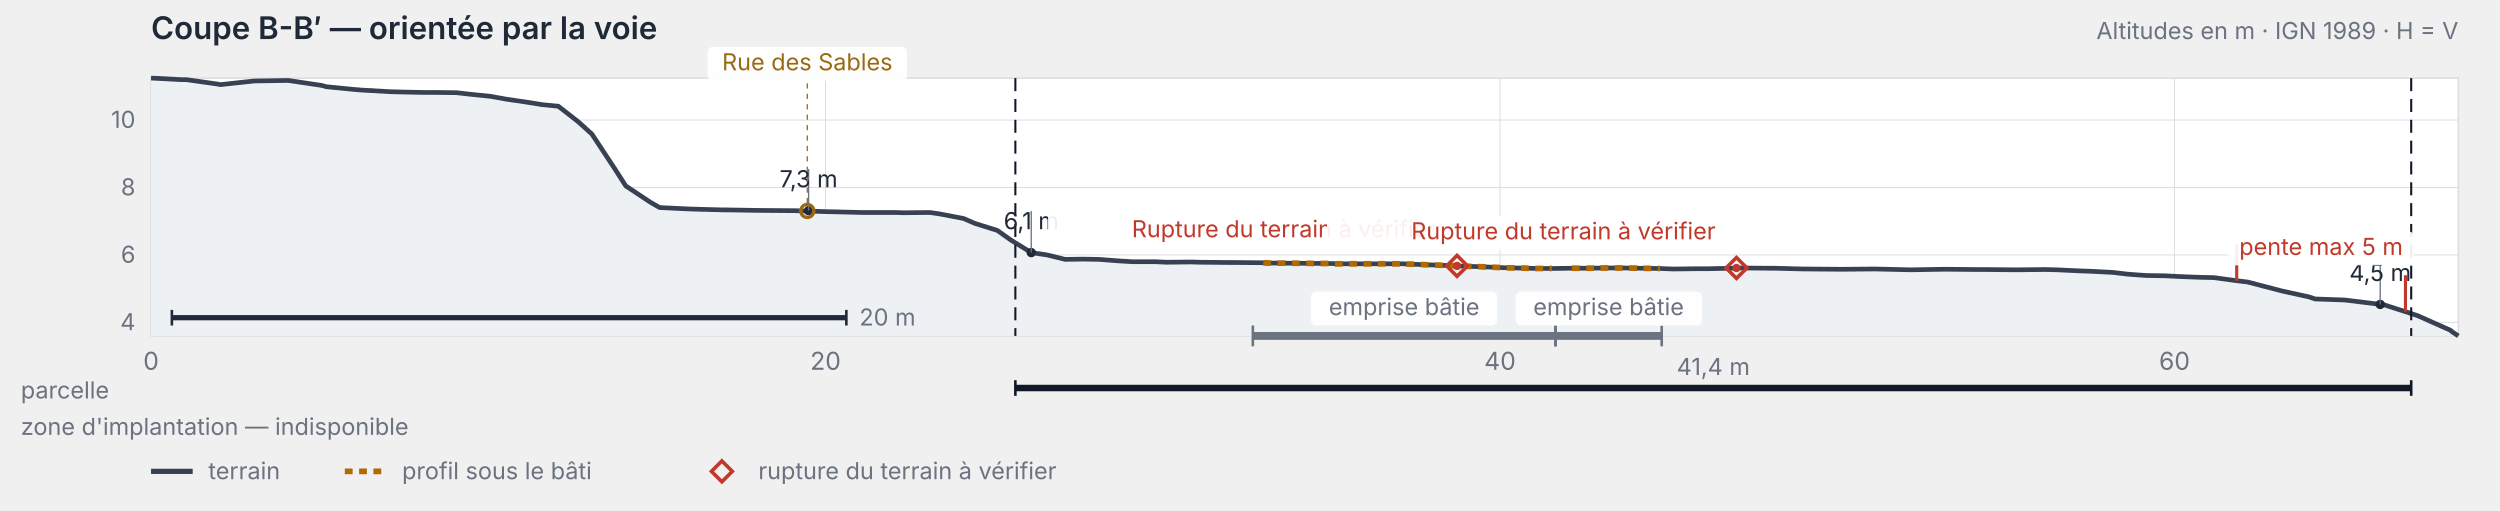
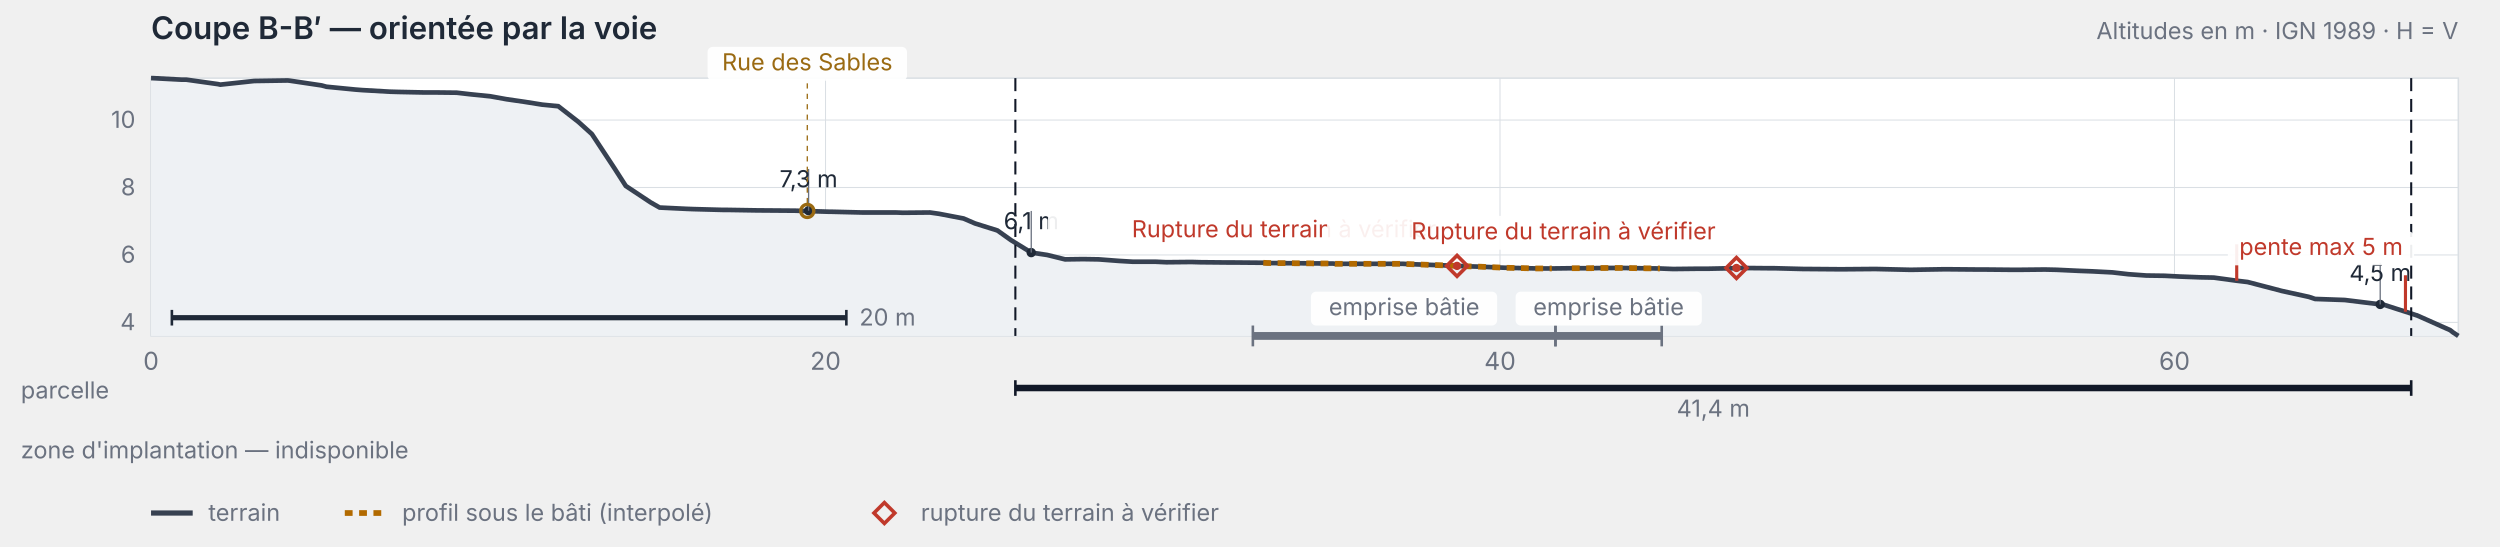
- <svg xmlns="http://www.w3.org/2000/svg" viewBox="0 0 960 196" width="960" height="196" role="img" aria-label="Coupe B-B′ — orientée par la voie" font-family="Inter, Helvetica, Arial, sans-serif" data-plot-x0="58.0" data-plot-x1="944.0" style="background:#ffffff">
+ <svg xmlns="http://www.w3.org/2000/svg" viewBox="0 0 960 210" width="960" height="210" role="img" aria-label="Coupe B-B′ — orientée par la voie" font-family="Inter, Helvetica, Arial, sans-serif" data-plot-x0="58.0" data-plot-x1="944.0" style="background:#ffffff">
  <text x="58" y="15" font-size="12" font-weight="600" fill="#1f2937">Coupe B-B′ — orientée par la voie</text>
  <text x="944" y="15" text-anchor="end" font-size="9" fill="#6b7280">Altitudes en m · IGN 1989 · H = V</text>
  <rect x="58.0" y="30" width="886.0" height="99.0" fill="#ffffff" stroke="#dadfe4" stroke-width="0.6" />
  <line x1="58.0" y1="30" x2="58.0" y2="129.0" stroke="#dadfe4" stroke-width="0.4" />
  <text x="58.0" y="142.0" text-anchor="middle" font-size="9.5" fill="#6b7280">0</text>
  <line x1="317.0" y1="30" x2="317.0" y2="129.0" stroke="#dadfe4" stroke-width="0.4" />
  <text x="317.0" y="142.0" text-anchor="middle" font-size="9.5" fill="#6b7280">20</text>
  <line x1="576.0" y1="30" x2="576.0" y2="129.0" stroke="#dadfe4" stroke-width="0.4" />
  <text x="576.0" y="142.0" text-anchor="middle" font-size="9.5" fill="#6b7280">40</text>
  <line x1="835.0" y1="30" x2="835.0" y2="129.0" stroke="#dadfe4" stroke-width="0.4" />
  <text x="835.0" y="142.0" text-anchor="middle" font-size="9.5" fill="#6b7280">60</text>
  <line x1="58.0" y1="123.8" x2="944.0" y2="123.8" stroke="#dadfe4" stroke-width="0.4" />
  <text x="52.0" y="126.8" text-anchor="end" font-size="9" fill="#6b7280">4</text>
  <line x1="58.0" y1="97.9" x2="944.0" y2="97.9" stroke="#dadfe4" stroke-width="0.4" />
  <text x="52.0" y="100.9" text-anchor="end" font-size="9" fill="#6b7280">6</text>
  <line x1="58.0" y1="72.0" x2="944.0" y2="72.0" stroke="#dadfe4" stroke-width="0.4" />
  <text x="52.0" y="75.0" text-anchor="end" font-size="9" fill="#6b7280">8</text>
  <line x1="58.0" y1="46.1" x2="944.0" y2="46.1" stroke="#dadfe4" stroke-width="0.4" />
  <text x="52.0" y="49.1" text-anchor="end" font-size="9" fill="#6b7280">10</text>
  <polygon points="58.0,30.0 58.6,30.0 69.9,30.6 71.6,30.6 83.7,32.3 84.6,32.5 97.6,31.1 97.6,31.1 97.6,31.1 110.5,30.9 111.4,31.0 123.5,32.8 125.3,33.3 136.5,34.4 139.1,34.6 149.5,35.2 152.9,35.3 162.5,35.5 166.8,35.5 175.4,35.6 180.6,36.2 188.4,37.0 194.5,38.1 201.4,39.1 208.3,40.2 214.4,40.8 222.1,46.8 227.3,51.5 236.0,64.7 240.3,71.4 249.8,77.7 253.3,79.7 263.7,80.2 266.3,80.3 277.5,80.6 279.2,80.6 291.4,80.8 292.2,80.8 304.8,80.9 305.2,80.9 305.2,80.9 318.2,81.3 319.0,81.3 331.1,81.6 332.9,81.6 344.1,81.6 346.7,81.7 357.1,81.6 360.6,82.1 370.0,83.9 374.4,85.8 383.0,88.5 388.2,92.2 396.0,97.0 402.1,97.9 409.0,99.6 415.9,99.5 421.9,99.6 429.8,100.2 434.9,100.5 443.6,100.5 447.9,100.7 457.5,100.6 460.9,100.7 471.3,100.8 473.8,100.8 485.1,100.9 486.8,101.0 499.0,101.1 499.8,101.1 511.9,101.2 512.8,101.3 512.8,101.3 525.7,101.3 526.7,101.3 538.7,101.3 540.5,101.4 551.7,101.8 554.4,101.9 564.7,102.3 568.2,102.4 577.6,102.8 582.0,102.9 590.6,103.1 595.9,103.1 603.6,103.0 609.7,103.0 616.6,102.9 623.6,102.9 629.5,103.0 637.4,103.1 642.5,103.3 651.2,103.2 655.5,103.2 665.1,103.0 668.5,102.9 678.9,103.0 681.4,103.0 692.8,103.3 694.4,103.3 706.6,103.4 707.4,103.4 719.1,103.3 720.4,103.3 720.5,103.3 733.3,103.6 734.3,103.6 746.3,103.4 748.1,103.4 759.3,103.5 762.0,103.5 772.3,103.6 775.8,103.6 785.2,103.5 789.7,103.6 798.2,104.0 803.5,104.2 811.2,104.6 817.3,105.3 824.2,105.8 831.2,105.9 837.1,106.2 845.0,106.5 850.1,106.6 858.9,107.8 863.1,108.3 872.7,110.8 876.1,111.7 886.6,114.0 889.0,114.8 900.4,115.2 902.0,115.4 914.2,116.9 915.0,116.9 926.2,120.5 928.0,121.1 928.1,121.1 940.9,126.8 941.9,127.6 944.0,129.0 944.0,129.0 58.0,129.0" fill="#eef1f4" stroke="none" />
  <polyline points="58.0,30.0 58.6,30.0 69.9,30.6 71.6,30.6 83.7,32.3 84.6,32.5 97.6,31.1 97.6,31.1 97.6,31.1 110.5,30.9 111.4,31.0 123.5,32.8 125.3,33.3 136.5,34.4 139.1,34.6 149.5,35.2 152.9,35.3 162.5,35.5 166.8,35.5 175.4,35.6 180.6,36.2 188.4,37.0 194.5,38.1 201.4,39.1 208.3,40.2 214.4,40.8 222.1,46.8 227.3,51.5 236.0,64.7 240.3,71.4 249.8,77.7 253.3,79.7 263.7,80.2 266.3,80.3 277.5,80.6 279.2,80.6 291.4,80.8 292.2,80.8 304.8,80.9 305.2,80.9 305.2,80.9 318.2,81.3 319.0,81.3 331.1,81.6 332.9,81.6 344.1,81.6 346.7,81.7 357.1,81.6 360.6,82.1 370.0,83.9 374.4,85.8 383.0,88.5 388.2,92.2 396.0,97.0 402.1,97.9 409.0,99.6 415.9,99.5 421.9,99.6 429.8,100.2 434.9,100.5 443.6,100.5 447.9,100.7 457.5,100.6 460.9,100.7 471.3,100.8 473.8,100.8 485.1,100.9 486.8,101.0 499.0,101.1 499.8,101.1 511.9,101.2 512.8,101.3 512.8,101.3 525.7,101.3 526.7,101.3 538.7,101.3 540.5,101.4 551.7,101.8 554.4,101.9 564.7,102.3 568.2,102.4 577.6,102.8 582.0,102.9 590.6,103.1 595.9,103.1 603.6,103.0 609.7,103.0 616.6,102.9 623.6,102.9 629.5,103.0 637.4,103.1 642.5,103.3 651.2,103.2 655.5,103.2 665.1,103.0 668.5,102.9 678.9,103.0 681.4,103.0 692.8,103.3 694.4,103.3 706.6,103.4 707.4,103.4 719.1,103.3 720.4,103.3 720.5,103.3 733.3,103.6 734.3,103.6 746.3,103.4 748.1,103.4 759.3,103.5 762.0,103.5 772.3,103.6 775.8,103.6 785.2,103.5 789.7,103.6 798.2,104.0 803.5,104.2 811.2,104.6 817.3,105.3 824.2,105.8 831.2,105.9 837.1,106.2 845.0,106.5 850.1,106.6 858.9,107.8 863.1,108.3 872.7,110.8 876.1,111.7 886.6,114.0 889.0,114.8 900.4,115.2 902.0,115.4 914.2,116.9 915.0,116.9 926.2,120.5 928.0,121.1 928.1,121.1 940.9,126.8 941.9,127.6 944.0,129.0" fill="none" stroke="#374151" stroke-width="1.8" />
  <polyline points="485.1,100.9 486.8,101.0 499.0,101.1 499.8,101.1 511.9,101.2 512.8,101.3 512.8,101.3 525.7,101.3 526.7,101.3 538.7,101.3 540.5,101.4 551.7,101.8 554.4,101.9 564.7,102.3 568.2,102.4 577.6,102.8 582.0,102.9 590.6,103.1 595.9,103.1" fill="none" stroke="#b26a00" stroke-width="2.2" stroke-dasharray="3 2.5" />
  <polyline points="603.6,103.0 609.7,103.0 616.6,102.9 623.6,102.9 629.5,103.0 637.4,103.1" fill="none" stroke="#b26a00" stroke-width="2.2" stroke-dasharray="3 2.5" />
  <line x1="481.1" y1="129.0" x2="597.3" y2="129.0" stroke="#6b7280" stroke-width="3" />
  <line x1="481.1" y1="125.0" x2="481.1" y2="133.0" stroke="#6b7280" stroke-width="1" />
  <line x1="597.3" y1="125.0" x2="597.3" y2="133.0" stroke="#6b7280" stroke-width="1" />
  <path d="M559.5,98.1 l4,4 l-4,4 l-4,-4 z" fill="none" stroke="#c0392b" stroke-width="1.4" />
  <circle cx="559.5" cy="102.1" r="1.6" fill="#c0392b" />
  <line x1="597.3" y1="129.0" x2="638.1" y2="129.0" stroke="#6b7280" stroke-width="3" />
  <line x1="597.3" y1="125.0" x2="597.3" y2="133.0" stroke="#6b7280" stroke-width="1" />
  <line x1="638.1" y1="125.0" x2="638.1" y2="133.0" stroke="#6b7280" stroke-width="1" />
  <path d="M666.8,98.9 l4,4 l-4,4 l-4,-4 z" fill="none" stroke="#c0392b" stroke-width="1.4" />
  <circle cx="666.8" cy="102.9" r="1.6" fill="#c0392b" />
  <line x1="389.9" y1="30" x2="389.9" y2="129.0" stroke="#111827" stroke-width="0.8" stroke-dasharray="5 3" />
  <line x1="925.9" y1="30" x2="925.9" y2="129.0" stroke="#111827" stroke-width="0.8" stroke-dasharray="5 3" />
  <line x1="858.9" y1="107.8" x2="858.9" y2="93.8" stroke="#c0392b" stroke-width="1.2" />
  <line x1="923.7" y1="119.7" x2="923.7" y2="105.7" stroke="#c0392b" stroke-width="1.2" />
  <circle cx="310.5" cy="80.9" r="1.8" fill="#1f2937" />
  <line x1="310.5" y1="80.9" x2="310.5" y2="64.9" stroke="#6b7280" stroke-width="0.5" />
  <text x="310.5" y="71.9" text-anchor="middle" font-size="9" fill="#1f2937">7,3 m</text>
  <circle cx="396.0" cy="97.0" r="1.8" fill="#1f2937" />
  <line x1="396.0" y1="97.0" x2="396.0" y2="81.0" stroke="#6b7280" stroke-width="0.5" />
  <text x="396.0" y="88.0" text-anchor="middle" font-size="9" fill="#1f2937">6,1 m</text>
  <circle cx="914.0" cy="116.9" r="1.8" fill="#1f2937" />
  <line x1="914.0" y1="116.9" x2="914.0" y2="100.9" stroke="#6b7280" stroke-width="0.5" />
  <text x="914.0" y="107.9" text-anchor="middle" font-size="9" fill="#1f2937">4,5 m</text>
  <circle cx="310.0" cy="81.0" r="2.5" fill="none" stroke="#9a6a12" stroke-width="1.3" />
  <line x1="310.0" y1="78.0" x2="310.0" y2="30.0" stroke="#9a6a12" stroke-width="0.5" stroke-dasharray="2 2" />
  <line x1="66.0" y1="122.0" x2="325.0" y2="122.0" stroke="#1f2937" stroke-width="2" />
  <line x1="66.0" y1="119.0" x2="66.0" y2="125.0" stroke="#1f2937" stroke-width="1" />
  <line x1="325.0" y1="119.0" x2="325.0" y2="125.0" stroke="#1f2937" stroke-width="1" />
  <text x="330.0" y="125.0" font-size="9" fill="#6b7280">20 m</text>
  <text x="8" y="153.0" font-size="9" fill="#6b7280">parcelle</text>
  <line x1="389.9" y1="149.0" x2="925.9" y2="149.0" stroke="#111827" stroke-width="2.5" data-band="parcelle" data-d0="25.63" data-d1="67.02" />
  <line x1="389.9" y1="146.0" x2="389.9" y2="152.0" stroke="#111827" stroke-width="1" />
  <line x1="925.9" y1="146.0" x2="925.9" y2="152.0" stroke="#111827" stroke-width="1" />
-   <text x="657.9" y="144.0" text-anchor="middle" font-size="9" fill="#6b7280">41,4 m</text>
-   <text x="8" y="167.0" font-size="9" fill="#6b7280">zone d'implantation — indisponible</text>
-   <line x1="58.0" y1="181.0" x2="74.0" y2="181.0" stroke="#374151" stroke-width="2" />
-   <text x="80.0" y="184.0" font-size="9" fill="#6b7280">terrain</text>
-   <line x1="132.4" y1="181.0" x2="148.4" y2="181.0" stroke="#b26a00" stroke-width="2.2" stroke-dasharray="3 2.5" />
-   <text x="154.4" y="184.0" font-size="9" fill="#6b7280">profil sous le bâti</text>
-   <path d="M277.2,177.0 l4,4 l-4,4 l-4,-4 z" fill="none" stroke="#c0392b" stroke-width="1.4" />
-   <text x="291.2" y="184.0" font-size="9" fill="#6b7280">rupture du terrain à vérifier</text>
+   <text x="657.9" y="160.0" text-anchor="middle" font-size="9" fill="#6b7280">41,4 m</text>
+   <text x="8" y="176.0" font-size="9" fill="#6b7280">zone d'implantation — indisponible</text>
+   <line x1="58.0" y1="197.0" x2="74.0" y2="197.0" stroke="#374151" stroke-width="2" />
+   <text x="80.0" y="200.0" font-size="9" fill="#6b7280">terrain</text>
+   <line x1="132.4" y1="197.0" x2="148.4" y2="197.0" stroke="#b26a00" stroke-width="2.2" stroke-dasharray="3 2.5" />
+   <text x="154.4" y="200.0" font-size="9" fill="#6b7280">profil sous le bâti (interpolé)</text>
+   <path d="M339.6,193.0 l4,4 l-4,4 l-4,-4 z" fill="none" stroke="#c0392b" stroke-width="1.4" />
+   <text x="353.6" y="200.0" font-size="9" fill="#6b7280">rupture du terrain à vérifier</text>
  <rect x="503.4" y="112.0" width="71.5" height="13.0" rx="2" fill="#ffffff" opacity="0.92" />
  <text x="539.2" y="121.0" text-anchor="middle" font-size="9" fill="#6b7280">emprise bâtie</text>
  <rect x="402.4" y="82.1" width="152.2" height="13.0" rx="2" fill="#ffffff" opacity="0.92" />
  <text x="551.5" y="91.1" text-anchor="end" font-size="9" fill="#c0392b">Rupture du terrain à vérifier</text>
  <rect x="582.0" y="112.0" width="71.5" height="13.0" rx="2" fill="#ffffff" opacity="0.92" />
  <text x="617.7" y="121.0" text-anchor="middle" font-size="9" fill="#6b7280">emprise bâtie</text>
  <rect x="509.6" y="82.9" width="152.2" height="13.0" rx="2" fill="#ffffff" opacity="0.92" />
  <text x="658.8" y="91.9" text-anchor="end" font-size="9" fill="#c0392b">Rupture du terrain à vérifier</text>
  <rect x="855.5" y="88.9" width="71.5" height="13.0" rx="2" fill="#ffffff" opacity="0.92" />
  <text x="891.3" y="97.9" text-anchor="middle" font-size="9" fill="#c0392b">pente max 5 m</text>
  <rect x="271.7" y="18.0" width="76.6" height="13.0" rx="2" fill="#ffffff" opacity="0.92" />
  <text x="310.0" y="27.0" text-anchor="middle" font-size="9" fill="#9a6a12">Rue des Sables</text>
</svg>
